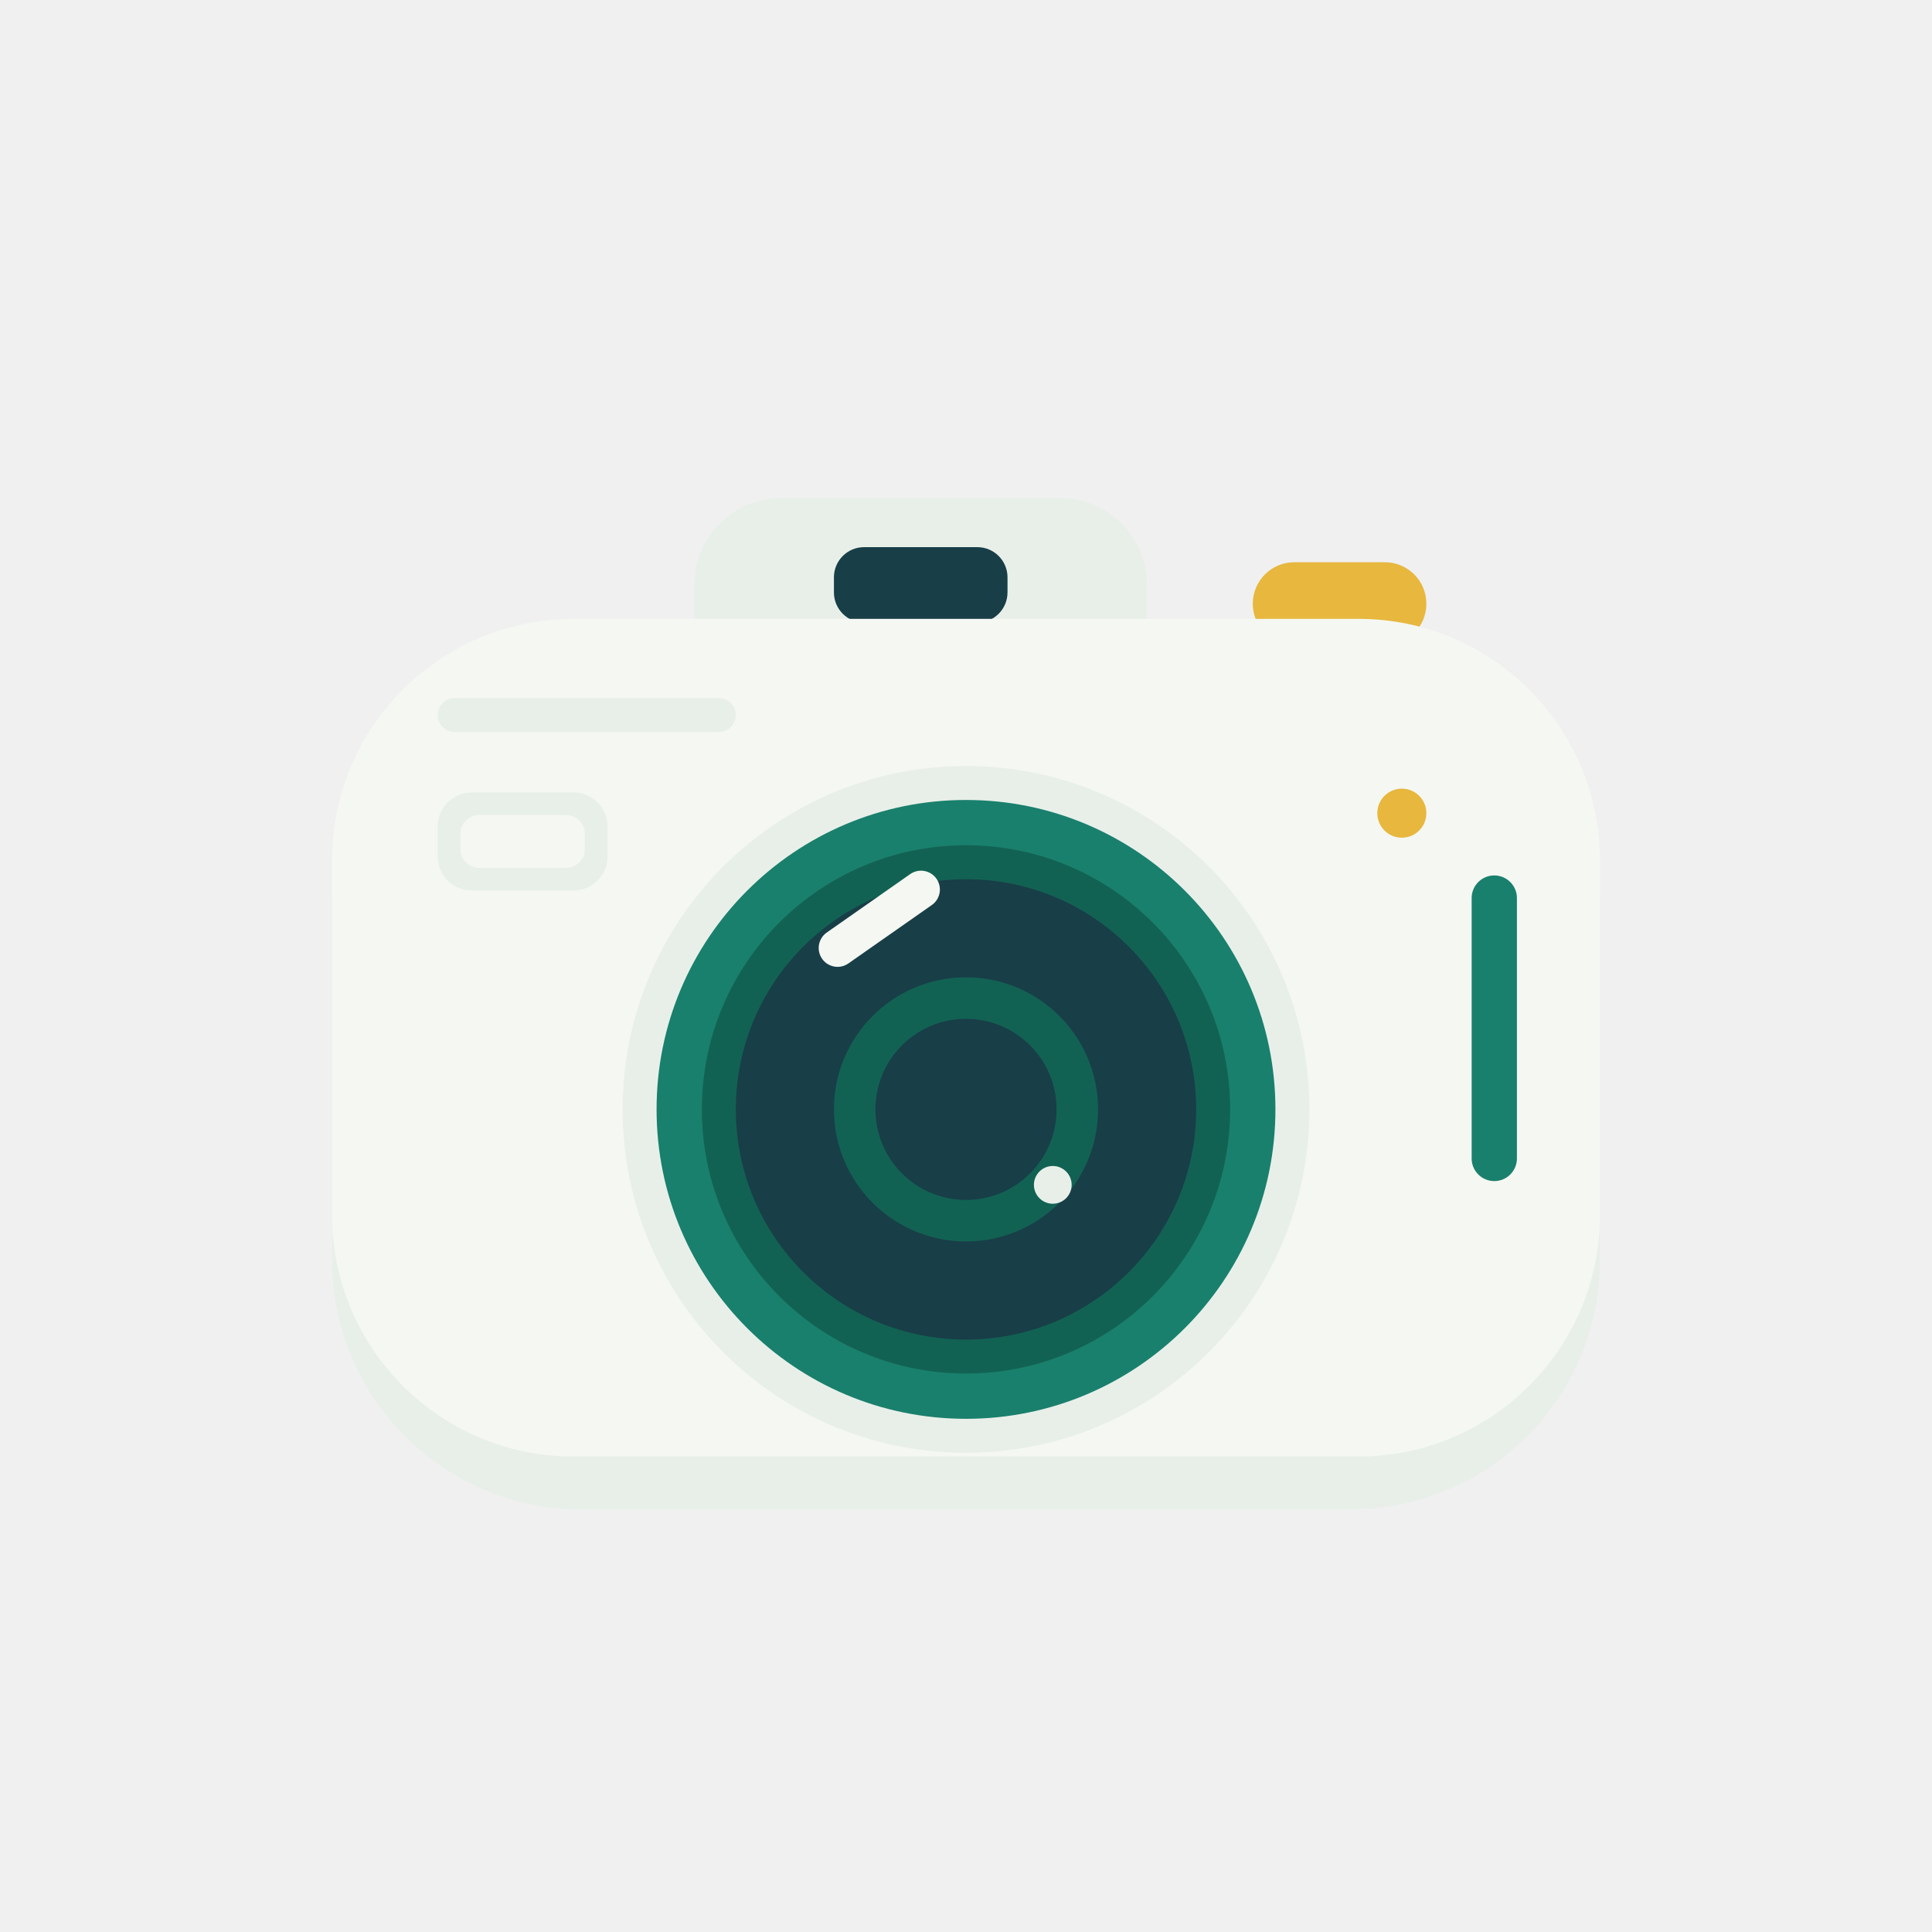
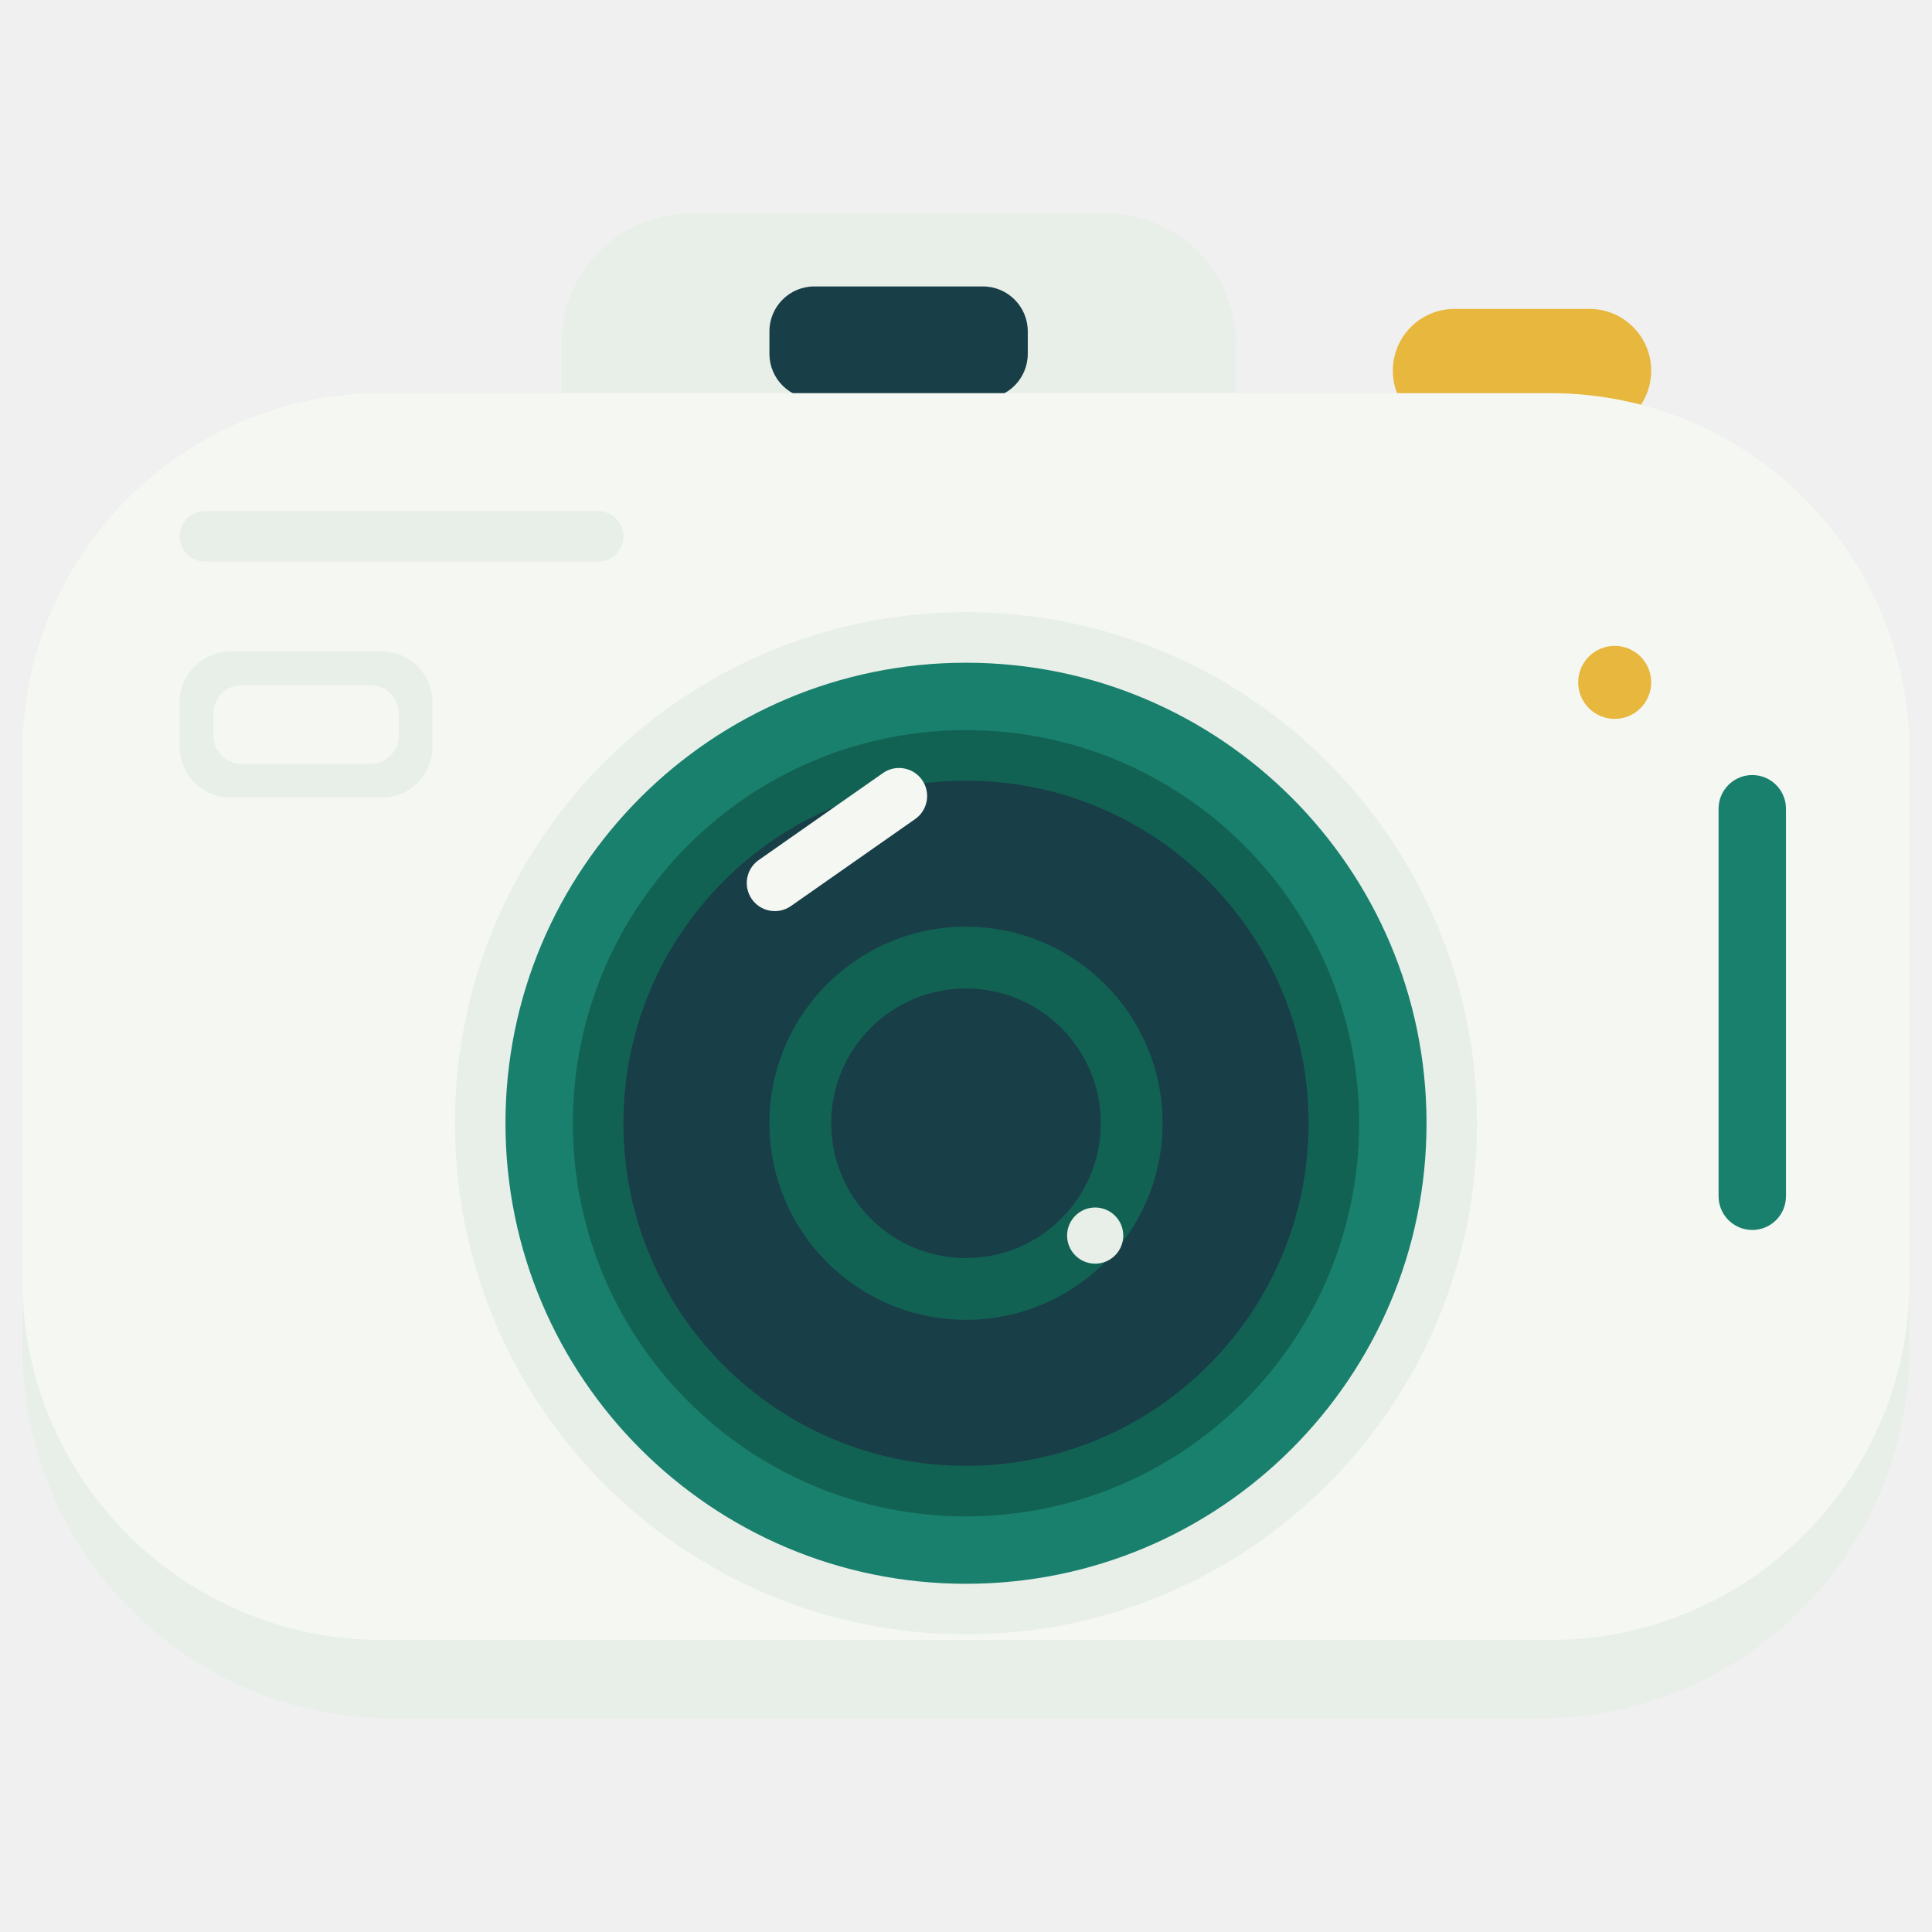
- <svg xmlns="http://www.w3.org/2000/svg" width="512" height="512" viewBox="0 0 512 512" fill="none">
+ <svg xmlns="http://www.w3.org/2000/svg" width="128" height="128" viewBox="84 94 344 344" fill="none">
  <g clip-path="url(#clip0_19_2)">
    <rect x="332" y="149" width="46" height="22" rx="11" fill="#E7B73E" />
    <rect x="184" y="132" width="120" height="57" rx="23" fill="#E8EFE9" />
    <rect x="221" y="145" width="46" height="20" rx="8" fill="#183E48" />
    <rect x="88" y="174" width="336" height="226" rx="66" fill="#E8EFE9" />
    <rect x="88" y="164" width="336" height="222" rx="64" fill="#F5F7F2" />
    <rect x="116" y="185" width="79" height="9" rx="4.5" fill="#E8EFE9" />
    <rect x="390" y="232" width="12" height="81" rx="6" fill="#19806D" />
    <circle cx="256" cy="294" r="91" fill="#E8EFE9" />
    <circle cx="256" cy="294" r="82" fill="#19806D" />
    <circle cx="256" cy="294" r="70" fill="#126253" />
    <circle cx="256" cy="294" r="61" fill="#183E48" />
    <circle cx="256" cy="294" r="35" fill="#126253" />
    <circle cx="256" cy="294" r="24" fill="#183E48" />
    <rect x="215" y="250" width="37" height="10" rx="5" transform="rotate(-35 215 250)" fill="#F5F7F2" />
    <circle cx="279" cy="314" r="5" fill="#E8EFE9" />
    <rect x="116" y="210" width="45" height="26" rx="9" fill="#E8EFE9" />
    <rect x="122" y="216" width="33" height="14" rx="5" fill="#F5F7F2" />
    <circle cx="371.5" cy="215.5" r="6.5" fill="#E7B73E" />
  </g>
  <defs>
    <clipPath id="clip0_19_2">
      <rect width="512" height="512" fill="white" />
    </clipPath>
  </defs>
</svg>
